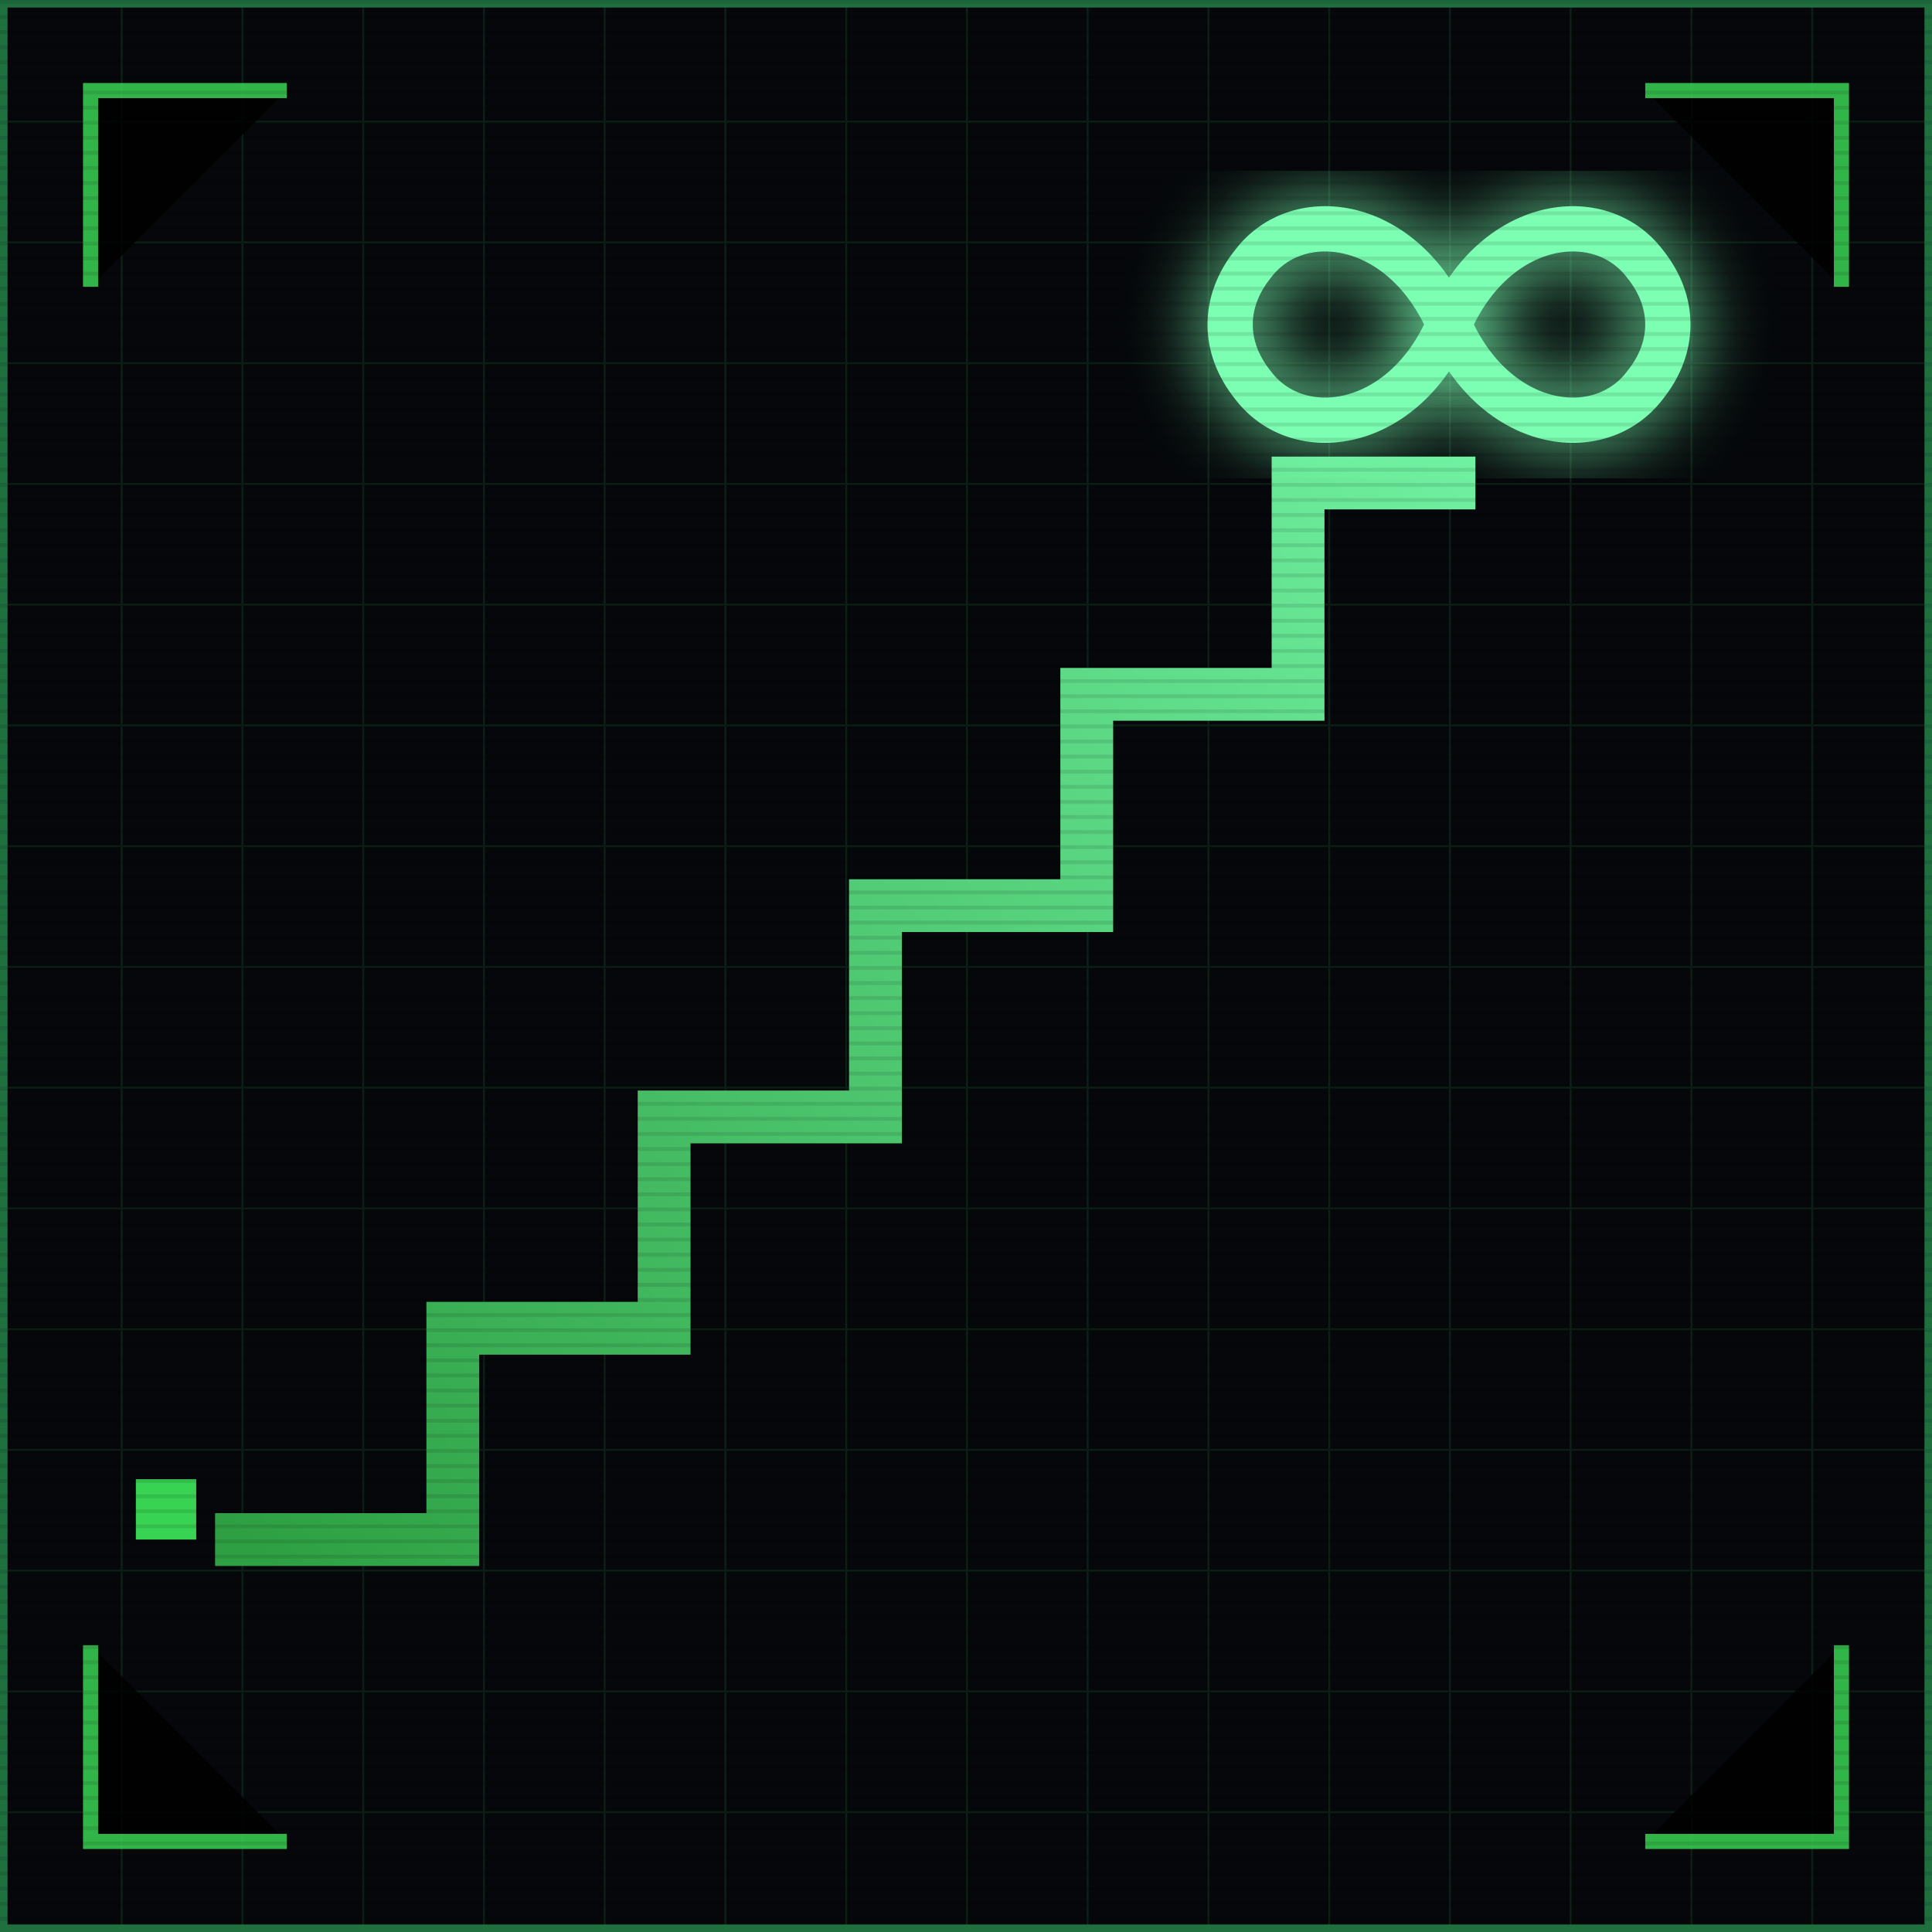
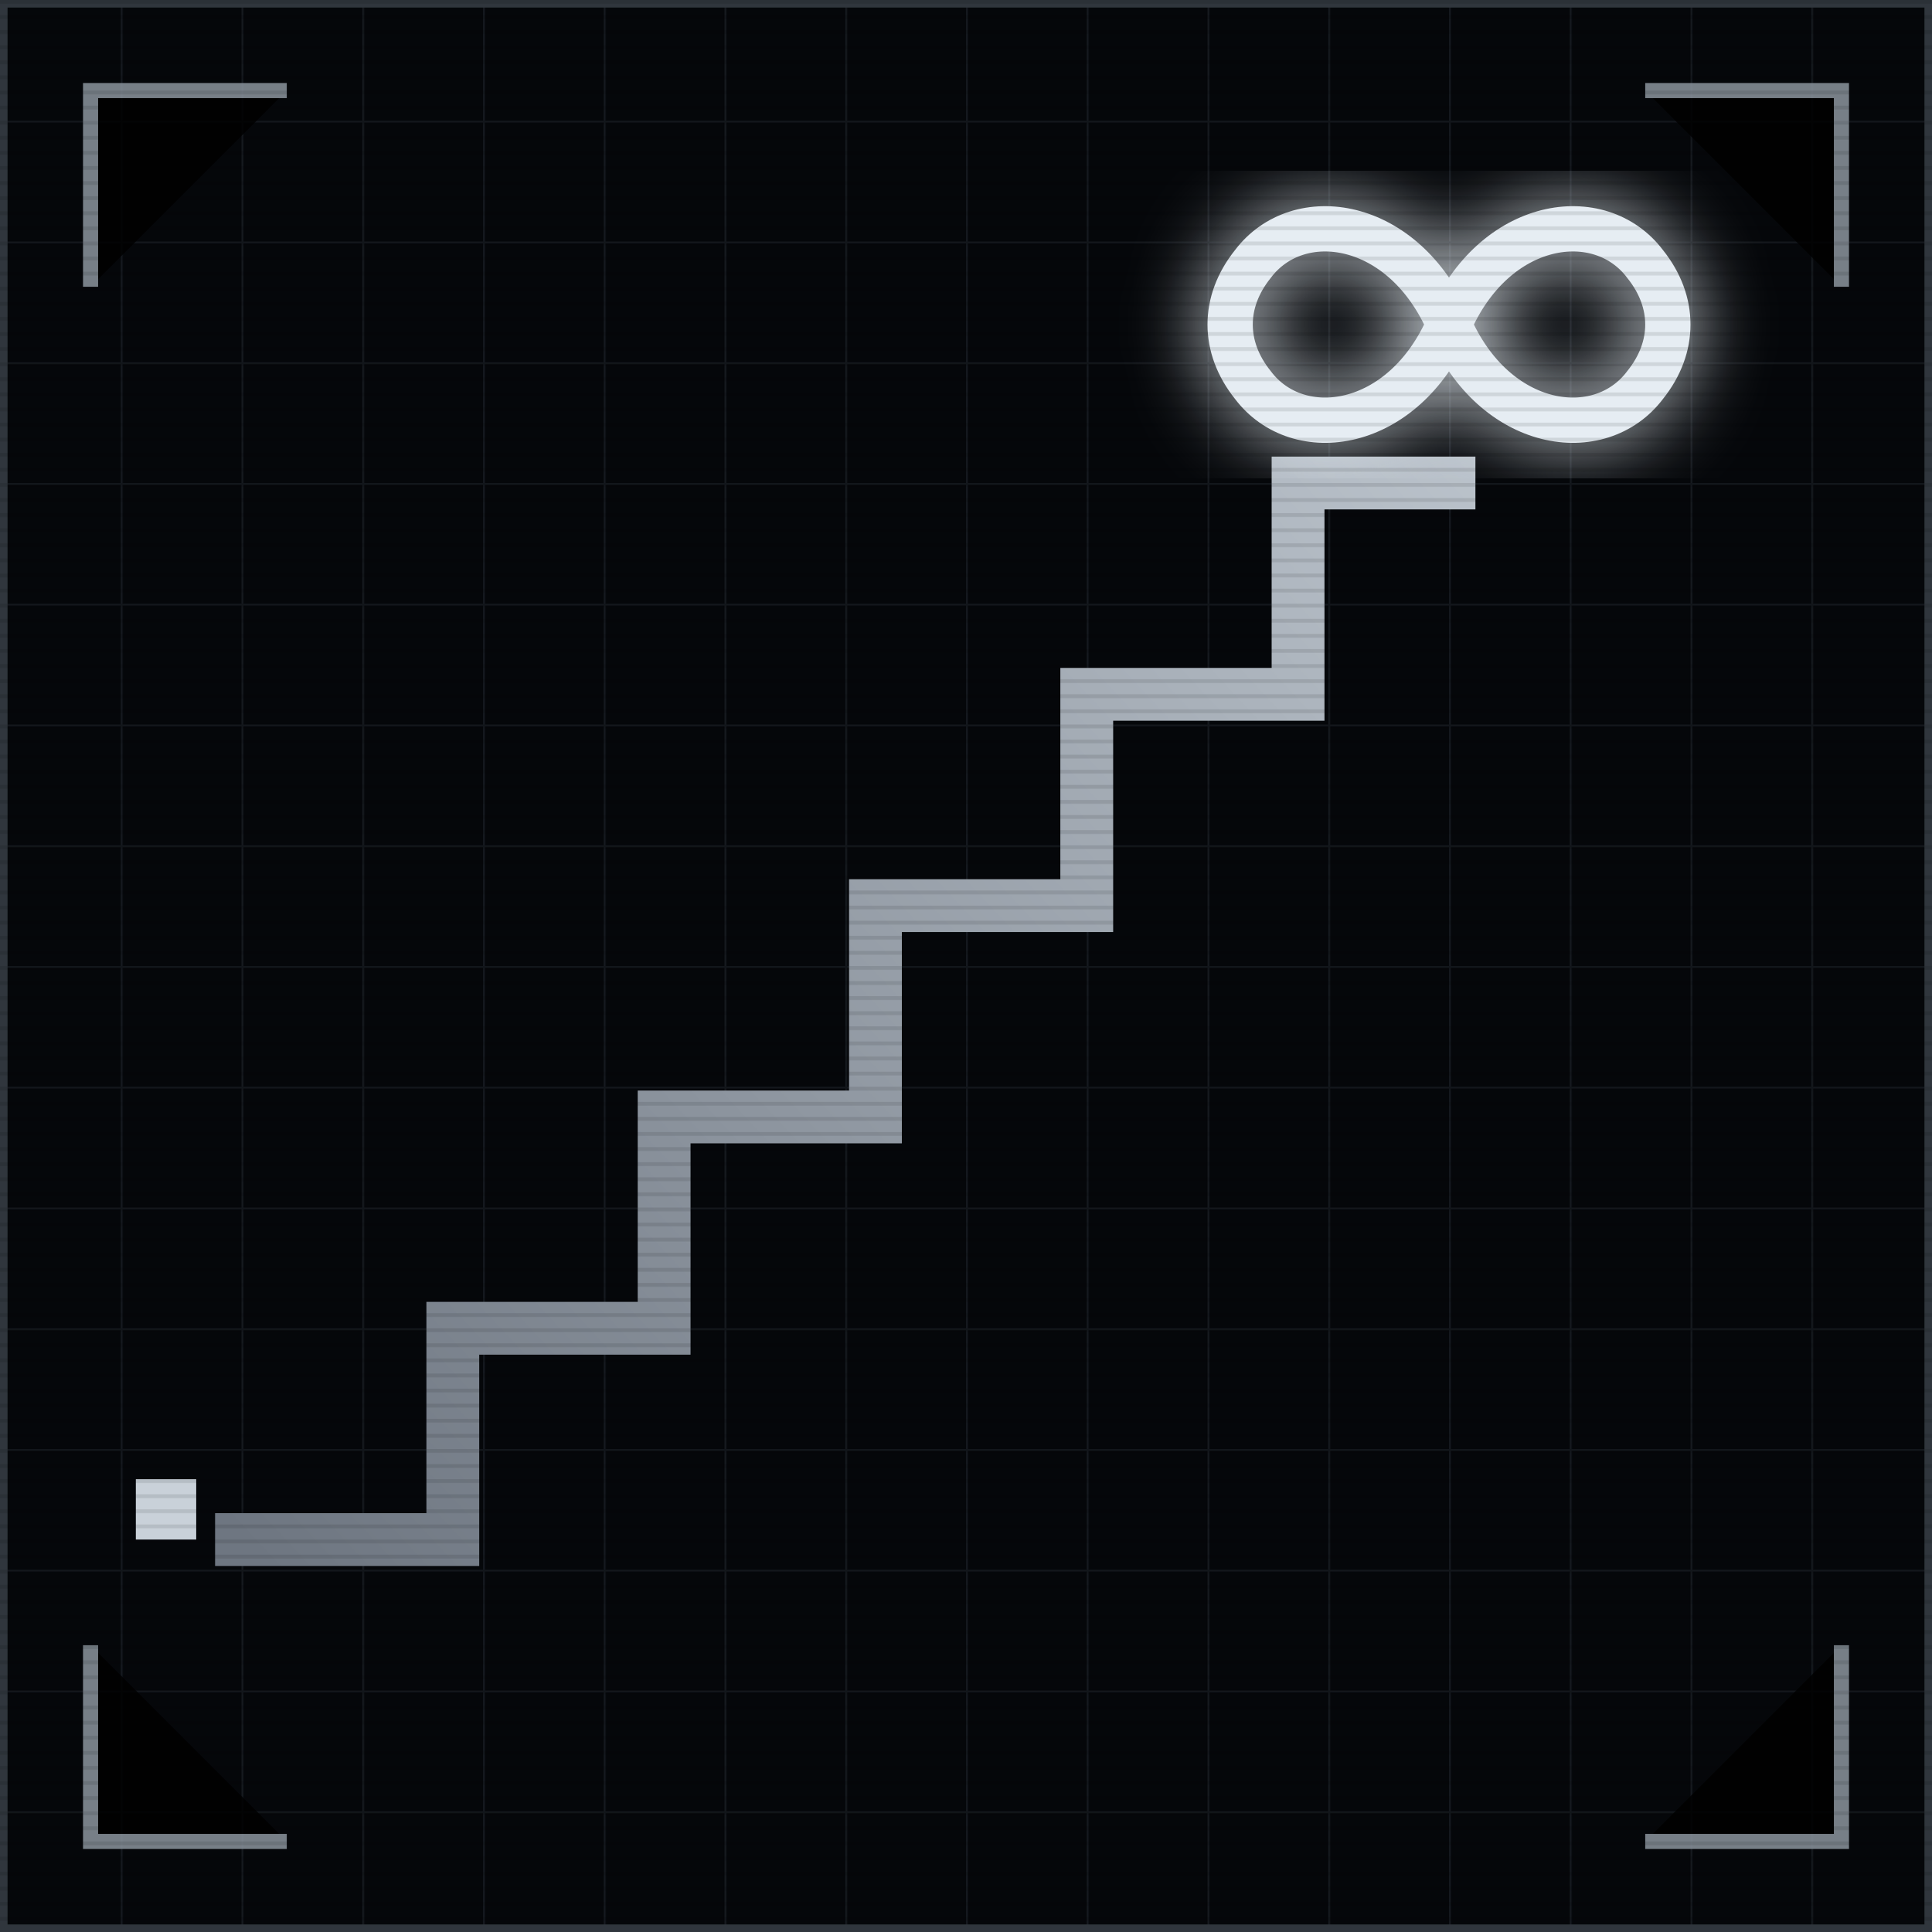
<svg xmlns="http://www.w3.org/2000/svg" viewBox="0 0 512 512" width="512" height="512" role="img" aria-label="ea-FRDT icon">
  <defs>
    <pattern id="grid" width="32" height="32" patternUnits="userSpaceOnUse">
-       <path d="M32 0H0V32" fill="none" stroke="#12351F" stroke-width="1" opacity="0.55" />
+       <path d="M32 0H0V32" fill="none" stroke="#21262D" stroke-width="1" opacity="0.55" />
    </pattern>
    <filter id="glow" x="-30%" y="-30%" width="160%" height="160%">
      <feGaussianBlur stdDeviation="10" result="b" />
      <feMerge>
        <feMergeNode in="b" />
        <feMergeNode in="SourceGraphic" />
      </feMerge>
    </filter>
    <linearGradient id="trace" x1="64" y1="408" x2="444" y2="54" gradientUnits="userSpaceOnUse">
-       <stop offset="0" stop-color="#2EA043" />
-       <stop offset="1" stop-color="#7CFFB2" />
+       <stop offset="0" stop-color="#6E7681" />
+       <stop offset="1" stop-color="#C9D1D9" />
    </linearGradient>
  </defs>
  <rect width="512" height="512" fill="#05070A" />
  <rect width="512" height="512" fill="url(#grid)" />
-   <rect x="1" y="1" width="510" height="510" fill="none" stroke="#1F6F3F" stroke-width="2" />
-   <g stroke="#39D353" stroke-width="4" opacity="0.85">
+   <rect x="1" y="1" width="510" height="510" fill="none" stroke="#30363D" stroke-width="2" />
+   <g stroke="#8B949E" stroke-width="4" opacity="0.85">
    <path d="M24 76V24H76" />
    <path d="M436 24H488V76" />
    <path d="M488 436V488H436" />
    <path d="M76 488H24V436" />
  </g>
-   <rect x="36" y="392" width="16" height="16" fill="#39D353" />
+   <rect x="36" y="392" width="16" height="16" fill="#C9D1D9" />
  <path d="M64 408H120V352H176V296H232V240H288V184H344V128H384" fill="none" stroke="url(#trace)" stroke-width="14" stroke-linejoin="miter" stroke-linecap="square" />
-   <path d="M384 86C372 58 344 54 332 70C324 80 324 92 332 102C344 118 372 114 384 86            C396 58 424 54 436 70C444 80 444 92 436 102C424 118 396 114 384 86" fill="none" stroke="#7CFFB2" stroke-width="12" stroke-linecap="round" filter="url(#glow)" />
+   <path d="M384 86C372 58 344 54 332 70C324 80 324 92 332 102C344 118 372 114 384 86            C396 58 424 54 436 70C444 80 444 92 436 102C424 118 396 114 384 86" fill="none" stroke="#E6EDF3" stroke-width="12" stroke-linecap="round" filter="url(#glow)" />
  <g opacity="0.10">
    <pattern id="scan" width="4" height="4" patternUnits="userSpaceOnUse">
      <rect width="4" height="1" fill="#000000" />
    </pattern>
    <rect width="512" height="512" fill="url(#scan)" />
  </g>
</svg>
